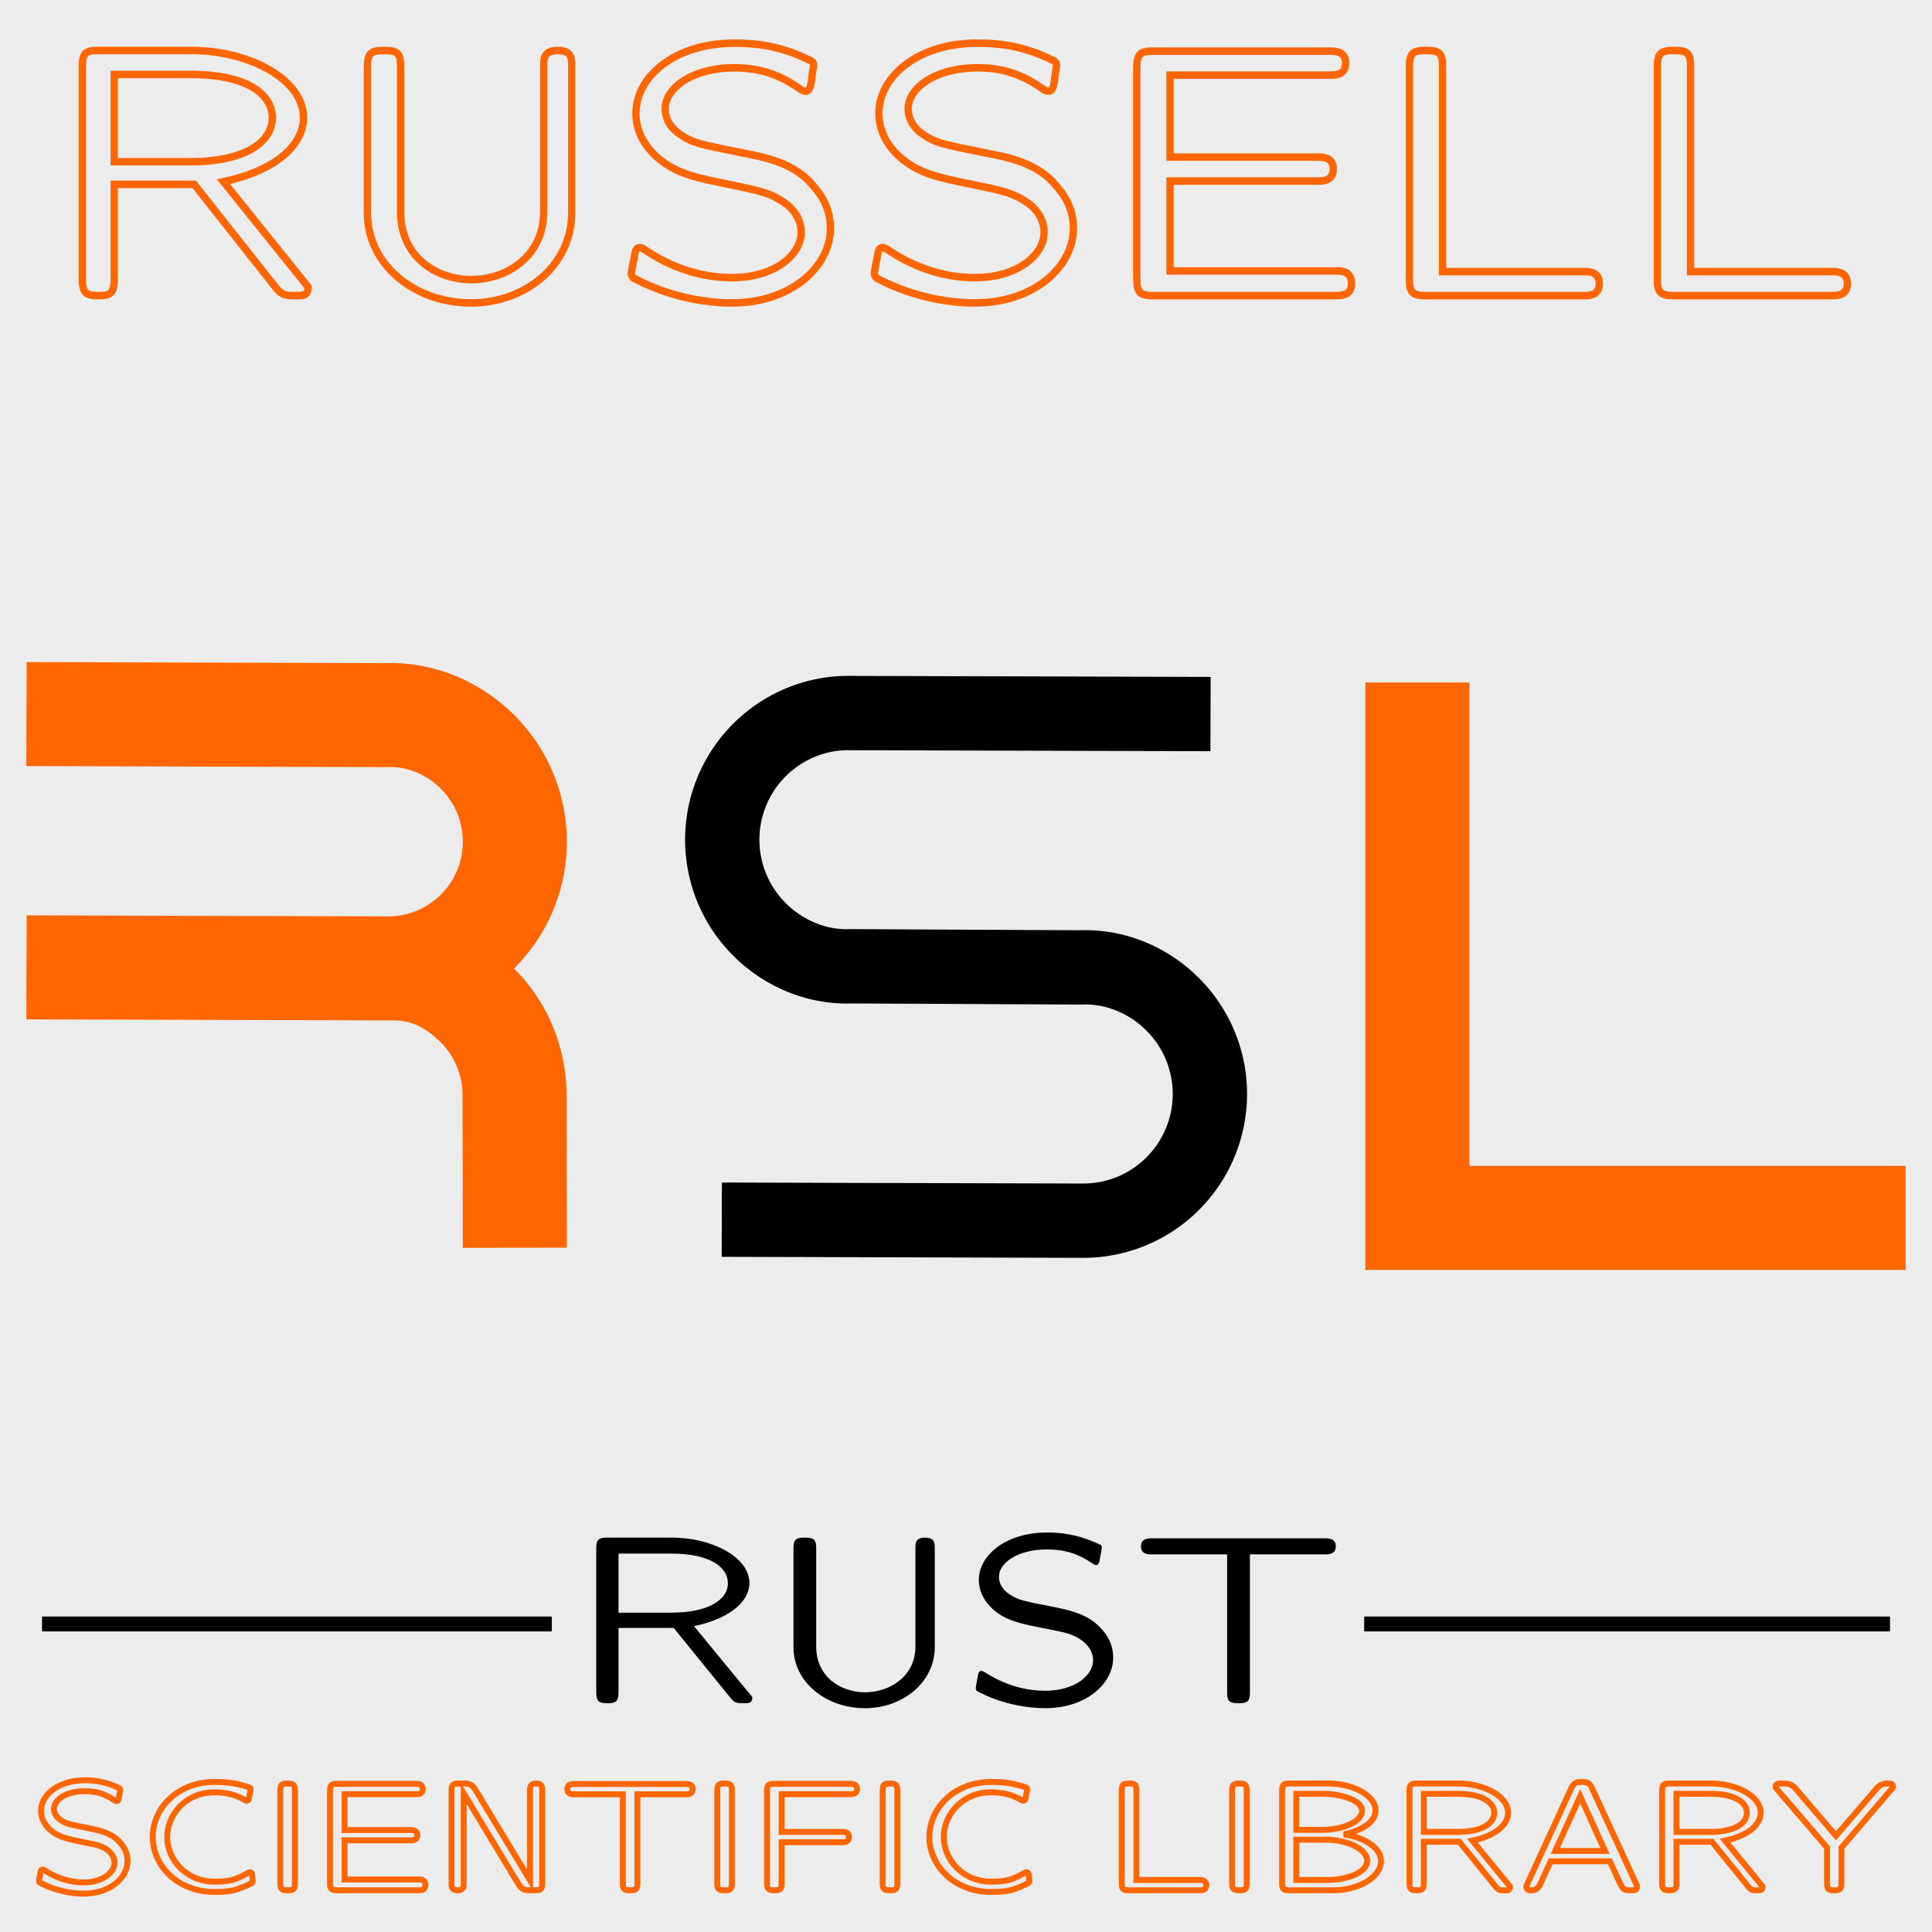
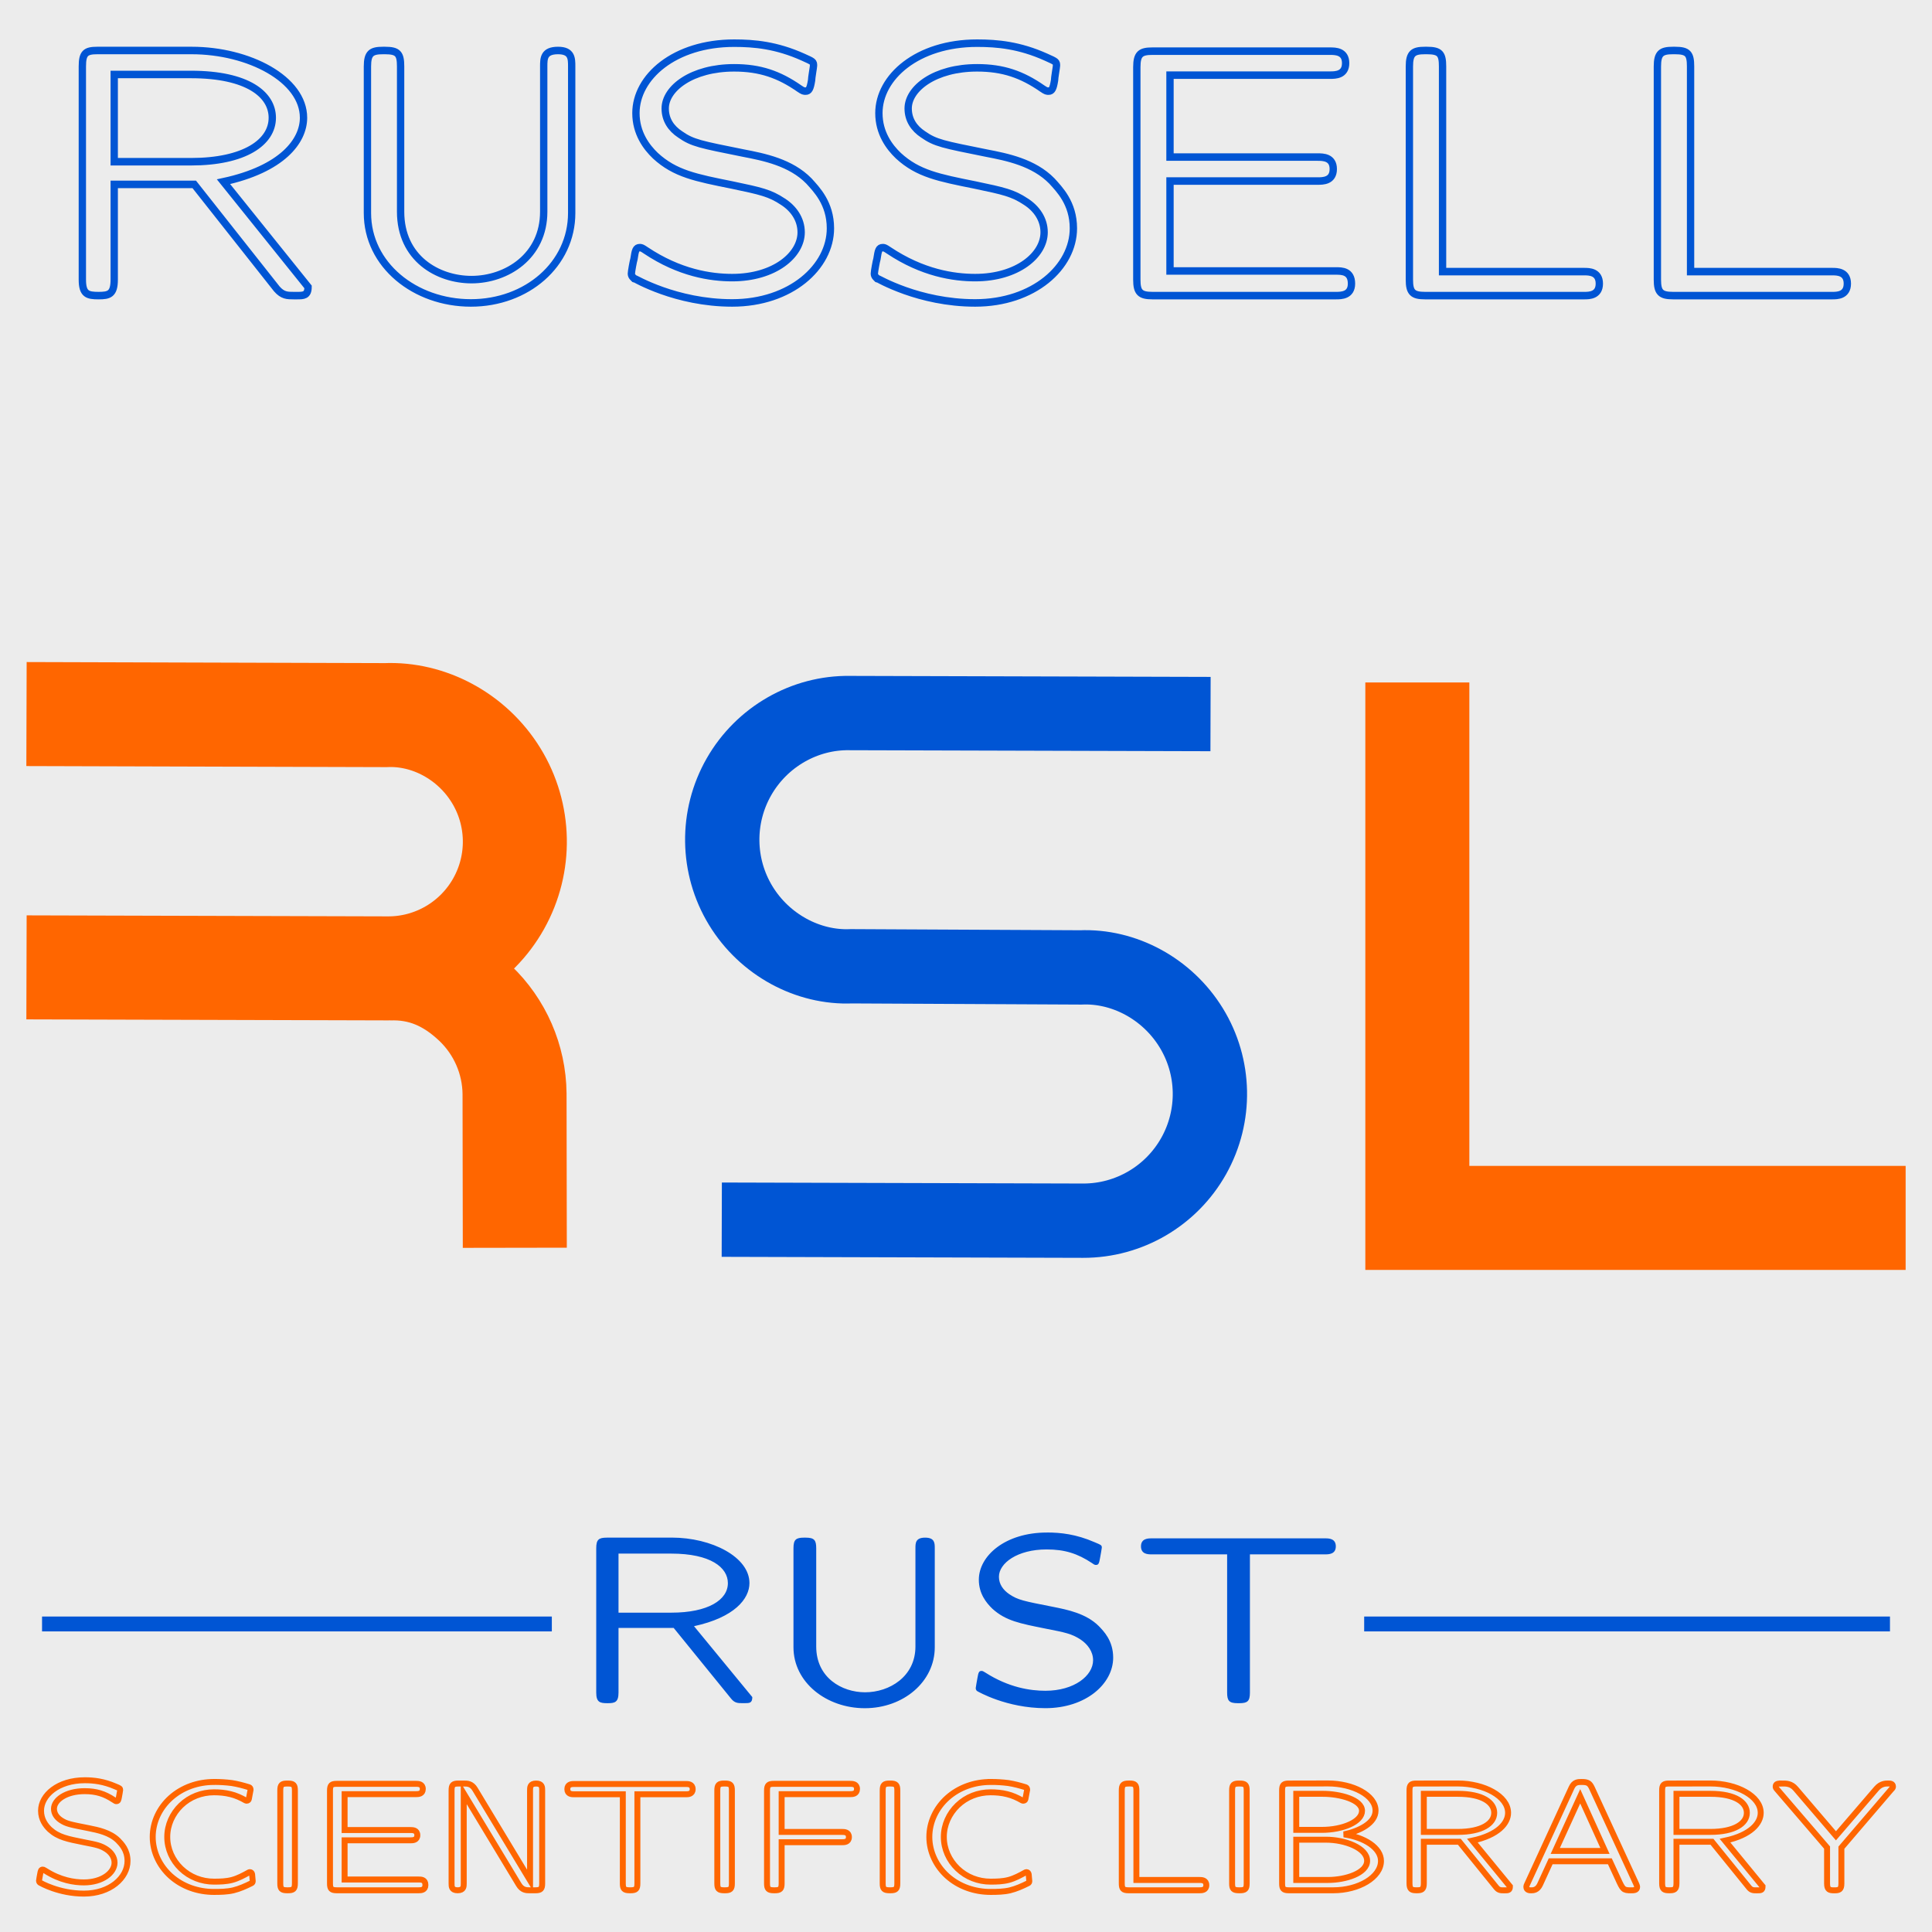
<svg xmlns="http://www.w3.org/2000/svg" width="130pt" height="130pt" viewBox="0 0 45.861 45.861" version="1.1" id="svg5" xml:space="preserve">
  <defs id="defs2" />
  <g id="layer1" transform="translate(-80.19386,-83.42823)">
    <rect style="fill:#ececec;stroke:none;stroke-width:0.353" id="rect388" width="45.861" height="45.861" x="80.194" y="83.428" ry="0" />
    <g id="g1964" transform="translate(0,5.726347)">
-       <path id="path788" style="fill:none;stroke:#000000;stroke-width:1.764;stroke-dasharray:none" d="m 108.929,94.652 -8.563,-0.024 c -1.071,-0.017 -2.088,0.563 -2.631,1.513 -0.543,0.95 -0.528,2.121 0.041,3.056 0.569,0.935 1.601,1.487 2.631,1.442 l 5.438,0.027 c 1.025,-0.045 2.053,0.502 2.624,1.431 0.571,0.928 0.594,2.093 0.061,3.044 -0.533,0.951 -1.538,1.539 -2.625,1.537 l -8.578,-0.024" />
+       <path id="path788" style="fill:none;stroke:#0055d4;stroke-width:1.764;stroke-dasharray:none" d="m 108.929,94.652 -8.563,-0.024 c -1.071,-0.017 -2.088,0.563 -2.631,1.513 -0.543,0.95 -0.528,2.121 0.041,3.056 0.569,0.935 1.601,1.487 2.631,1.442 l 5.438,0.027 c 1.025,-0.045 2.053,0.502 2.624,1.431 0.571,0.928 0.594,2.093 0.061,3.044 -0.533,0.951 -1.538,1.539 -2.625,1.537 l -8.578,-0.024" />
      <path id="path808" style="fill:none;stroke:#ff6600;stroke-width:2.469;stroke-dasharray:none;stroke-opacity:1" d="m 89.406,100.691 c 0.813,-0.034 1.475,0.263 2.066,0.823 0.59,0.561 0.928,1.337 0.936,2.151 l 0.006,3.656 m -11.591,-12.669 8.523,0.025 c 1.025,-0.045 2.053,0.502 2.624,1.431 0.571,0.928 0.594,2.093 0.061,3.044 -0.533,0.951 -1.538,1.539 -2.625,1.537 l -8.583,-0.024" />
      <path style="fill:none;stroke:#ff6600;stroke-width:2.469;stroke-dasharray:none;stroke-opacity:1" d="m 113.838,93.902 v 12.71 h 11.591" id="path912" />
    </g>
-     <g id="g948" transform="translate(0.9980784,24.40827)">
-       <path style="fill:none;stroke:#000000;stroke-width:0.353;stroke-dasharray:none;stroke-opacity:1" d="M 80.194,97.569 H 92.295" id="path1020" />
-       <path style="fill:none;stroke:#000000;stroke-width:0.353;stroke-dasharray:none;stroke-opacity:1" d="m 124.059,97.569 h -12.481" id="path1022" />
+     <g id="g948" transform="translate(0.9980784,24.40827)" style="stroke:#0055d4">
+       <path style="fill:none;stroke:#0055d4;stroke-width:0.353;stroke-dasharray:none;stroke-opacity:1" d="M 80.194,97.569 H 92.295" id="path1020" />
+       <path style="fill:none;stroke:#0055d4;stroke-width:0.353;stroke-dasharray:none;stroke-opacity:1" d="m 124.059,97.569 h -12.481" id="path1022" />
    </g>
-     <path id="text426" style="font-size:5.744px;font-family:'Latin Modern Sans Quotation';-inkscape-font-specification:'Latin Modern Sans Quotation';fill:#000000;stroke:none;stroke-width:0.176;stroke-dasharray:none" d="m 105.043,119.807 c -0.988,0 -1.614,0.552 -1.614,1.12 0,0.327 0.173,0.546 0.322,0.689 0.316,0.287 0.655,0.35 1.258,0.471 0.471,0.092 0.62,0.121 0.833,0.258 0.172,0.115 0.299,0.287 0.299,0.494 0,0.362 -0.442,0.724 -1.132,0.724 -0.356,0 -0.867,-0.075 -1.424,-0.431 -0.063,-0.04 -0.075,-0.04 -0.092,-0.04 -0.063,0 -0.075,0.04 -0.098,0.172 -0.006,0.04 -0.04,0.213 -0.04,0.236 0,0.046 0.029,0.069 0.04,0.074 0.011,0.006 0.689,0.402 1.614,0.402 0.965,0 1.609,-0.58 1.609,-1.2 0,-0.408 -0.23,-0.632 -0.345,-0.752 -0.304,-0.299 -0.741,-0.385 -1.086,-0.454 -0.701,-0.138 -0.827,-0.161 -1.034,-0.299 -0.144,-0.098 -0.247,-0.236 -0.247,-0.414 0,-0.322 0.437,-0.649 1.132,-0.649 0.431,0 0.735,0.098 1.074,0.322 0.063,0.046 0.075,0.046 0.098,0.046 0.063,0 0.075,-0.041 0.098,-0.173 0.006,-0.04 0.04,-0.212 0.04,-0.235 0,-0.057 -0.005,-0.063 -0.172,-0.132 -0.437,-0.19 -0.804,-0.23 -1.132,-0.23 z m -10.443,0.121 c -0.195,0 -0.253,0.046 -0.253,0.253 v 3.424 c 0,0.23 0.087,0.253 0.265,0.253 0.172,0 0.264,-0.017 0.264,-0.253 v -1.534 h 1.309 l 1.362,1.677 c 0.086,0.109 0.166,0.109 0.275,0.109 h 0.046 c 0.115,0 0.184,-5e-5 0.184,-0.144 l -1.384,-1.683 c 0.959,-0.207 1.316,-0.649 1.316,-1.023 0,-0.62 -0.897,-1.08 -1.844,-1.08 z m 4.682,0 c -0.195,0 -0.253,0.046 -0.253,0.253 v 2.349 c 0,0.833 0.781,1.447 1.694,1.447 0.913,0 1.66,-0.626 1.66,-1.447 v -2.349 c 0,-0.121 3.3e-4,-0.253 -0.229,-0.253 -0.23,0 -0.23,0.132 -0.23,0.253 v 2.332 c 0,0.712 -0.615,1.086 -1.195,1.086 -0.551,0 -1.16,-0.345 -1.16,-1.086 v -2.332 c 0,-0.195 -0.046,-0.253 -0.253,-0.253 z m 8.249,0.017 c -0.08,0 -0.253,9e-5 -0.253,0.19 0,0.19 0.172,0.19 0.253,0.19 h 1.792 v 3.28 c 0,0.195 0.046,0.253 0.253,0.253 h 0.035 c 0.195,0 0.253,-0.046 0.253,-0.253 v -3.28 h 1.786 c 0.08,0 0.253,-9e-5 0.253,-0.19 0,-0.19 -0.172,-0.19 -0.253,-0.19 z m -12.655,0.362 h 1.252 c 0.931,0 1.344,0.327 1.344,0.701 0,0.396 -0.465,0.701 -1.344,0.701 h -1.252 z" />
-     <text xml:space="preserve" style="font-size:8.412px;font-family:'Latin Modern Sans Quotation';-inkscape-font-specification:'Latin Modern Sans Quotation';fill:none;stroke:#ff6600;stroke-width:0.176;stroke-dasharray:none" x="82.173" y="89.381" id="text1086" transform="scale(0.9882538,1.011886)">
-       <tspan id="tspan1084" style="stroke:#ff6600;stroke-width:0.176" x="82.173" y="89.381">RUSSELL</tspan>
+     <path id="text426" style="font-size:5.744px;font-family:'Latin Modern Sans Quotation';-inkscape-font-specification:'Latin Modern Sans Quotation';fill:#0055d4;stroke:none;stroke-width:0.176;stroke-dasharray:none" d="m 105.043,119.807 c -0.988,0 -1.614,0.552 -1.614,1.12 0,0.327 0.173,0.546 0.322,0.689 0.316,0.287 0.655,0.35 1.258,0.471 0.471,0.092 0.62,0.121 0.833,0.258 0.172,0.115 0.299,0.287 0.299,0.494 0,0.362 -0.442,0.724 -1.132,0.724 -0.356,0 -0.867,-0.075 -1.424,-0.431 -0.063,-0.04 -0.075,-0.04 -0.092,-0.04 -0.063,0 -0.075,0.04 -0.098,0.172 -0.006,0.04 -0.04,0.213 -0.04,0.236 0,0.046 0.029,0.069 0.04,0.074 0.011,0.006 0.689,0.402 1.614,0.402 0.965,0 1.609,-0.58 1.609,-1.2 0,-0.408 -0.23,-0.632 -0.345,-0.752 -0.304,-0.299 -0.741,-0.385 -1.086,-0.454 -0.701,-0.138 -0.827,-0.161 -1.034,-0.299 -0.144,-0.098 -0.247,-0.236 -0.247,-0.414 0,-0.322 0.437,-0.649 1.132,-0.649 0.431,0 0.735,0.098 1.074,0.322 0.063,0.046 0.075,0.046 0.098,0.046 0.063,0 0.075,-0.041 0.098,-0.173 0.006,-0.04 0.04,-0.212 0.04,-0.235 0,-0.057 -0.005,-0.063 -0.172,-0.132 -0.437,-0.19 -0.804,-0.23 -1.132,-0.23 z m -10.443,0.121 c -0.195,0 -0.253,0.046 -0.253,0.253 v 3.424 c 0,0.23 0.087,0.253 0.265,0.253 0.172,0 0.264,-0.017 0.264,-0.253 v -1.534 h 1.309 l 1.362,1.677 c 0.086,0.109 0.166,0.109 0.275,0.109 h 0.046 c 0.115,0 0.184,-5e-5 0.184,-0.144 l -1.384,-1.683 c 0.959,-0.207 1.316,-0.649 1.316,-1.023 0,-0.62 -0.897,-1.08 -1.844,-1.08 z m 4.682,0 c -0.195,0 -0.253,0.046 -0.253,0.253 v 2.349 c 0,0.833 0.781,1.447 1.694,1.447 0.913,0 1.66,-0.626 1.66,-1.447 v -2.349 c 0,-0.121 3.3e-4,-0.253 -0.229,-0.253 -0.23,0 -0.23,0.132 -0.23,0.253 v 2.332 c 0,0.712 -0.615,1.086 -1.195,1.086 -0.551,0 -1.16,-0.345 -1.16,-1.086 v -2.332 c 0,-0.195 -0.046,-0.253 -0.253,-0.253 z m 8.249,0.017 c -0.08,0 -0.253,9e-5 -0.253,0.19 0,0.19 0.172,0.19 0.253,0.19 h 1.792 v 3.28 c 0,0.195 0.046,0.253 0.253,0.253 h 0.035 c 0.195,0 0.253,-0.046 0.253,-0.253 v -3.28 h 1.786 c 0.08,0 0.253,-9e-5 0.253,-0.19 0,-0.19 -0.172,-0.19 -0.253,-0.19 z m -12.655,0.362 h 1.252 c 0.931,0 1.344,0.327 1.344,0.701 0,0.396 -0.465,0.701 -1.344,0.701 h -1.252 z" />
+     <text xml:space="preserve" style="font-size:8.412px;font-family:'Latin Modern Sans Quotation';-inkscape-font-specification:'Latin Modern Sans Quotation';fill:none;stroke:#0055d4;stroke-width:0.176;stroke-dasharray:none" x="82.173" y="89.381" id="text1086" transform="scale(0.9882538,1.011886)">
+       <tspan id="tspan1084" style="stroke:#0055d4;stroke-width:0.176" x="82.173" y="89.381">RUSSELL</tspan>
    </text>
    <path id="text1090" style="font-size:3.528px;font-family:'Latin Modern Sans Quotation';-inkscape-font-specification:'Latin Modern Sans Quotation';fill:none;stroke:#ff6600;stroke-width:0.141;stroke-dasharray:none" d="m 82.207,125.687 c -0.636,0 -1.039,0.356 -1.039,0.723 0,0.211 0.111,0.352 0.207,0.445 0.203,0.185 0.421,0.226 0.81,0.304 0.303,0.059 0.399,0.078 0.536,0.167 0.111,0.074 0.192,0.185 0.192,0.319 0,0.233 -0.285,0.467 -0.728,0.467 -0.229,0 -0.558,-0.048 -0.917,-0.278 -0.041,-0.026 -0.048,-0.026 -0.059,-0.026 -0.041,0 -0.048,0.026 -0.063,0.111 -0.004,0.026 -0.026,0.137 -0.026,0.152 0,0.03 0.019,0.044 0.026,0.048 0.007,0.004 0.444,0.259 1.039,0.259 0.621,0 1.036,-0.374 1.036,-0.775 0,-0.263 -0.148,-0.407 -0.222,-0.485 -0.196,-0.193 -0.477,-0.248 -0.699,-0.293 -0.451,-0.089 -0.533,-0.104 -0.666,-0.193 -0.092,-0.063 -0.159,-0.152 -0.159,-0.267 0,-0.208 0.281,-0.419 0.728,-0.419 0.277,0 0.473,0.063 0.691,0.207 0.041,0.03 0.048,0.03 0.063,0.03 0.041,0 0.048,-0.026 0.063,-0.111 0.004,-0.026 0.026,-0.137 0.026,-0.152 0,-0.037 -0.004,-0.041 -0.111,-0.085 -0.281,-0.122 -0.518,-0.148 -0.728,-0.148 z m 3.065,0.041 c -0.377,0 -0.747,0.126 -1.028,0.378 -0.263,0.237 -0.425,0.571 -0.425,0.927 0,0.356 0.163,0.69 0.425,0.927 0.281,0.252 0.651,0.378 1.028,0.378 0.152,0 0.31,-0.003 0.458,-0.037 0.152,-0.037 0.292,-0.1 0.433,-0.17 0.018,-0.007 0.03,-0.026 0.03,-0.048 l -0.015,-0.167 c -0.004,-0.026 -0.026,-0.048 -0.051,-0.048 -0.011,0 -0.019,0.004 -0.026,0.007 -0.126,0.07 -0.255,0.14 -0.396,0.178 -0.14,0.037 -0.288,0.041 -0.432,0.041 -0.292,0 -0.573,-0.108 -0.784,-0.312 -0.203,-0.196 -0.325,-0.463 -0.325,-0.749 0,-0.285 0.122,-0.552 0.325,-0.749 0.211,-0.204 0.492,-0.311 0.784,-0.311 0.129,0 0.262,0.011 0.392,0.044 0.126,0.03 0.248,0.085 0.362,0.151 0.007,0.004 0.015,0.004 0.026,0.004 0.026,0 0.044,-0.018 0.048,-0.041 l 0.041,-0.219 c 0,-0.033 -0.015,-0.052 -0.037,-0.059 -0.133,-0.041 -0.27,-0.078 -0.411,-0.1 -0.14,-0.018 -0.281,-0.026 -0.421,-0.026 z m 18.435,0 c -0.377,0 -0.747,0.126 -1.028,0.378 -0.263,0.237 -0.425,0.571 -0.425,0.927 0,0.356 0.163,0.69 0.425,0.927 0.281,0.252 0.651,0.378 1.028,0.378 0.152,0 0.31,-0.003 0.458,-0.037 0.152,-0.037 0.292,-0.1 0.433,-0.17 0.018,-0.007 0.029,-0.026 0.029,-0.048 l -0.015,-0.167 c -0.004,-0.026 -0.026,-0.048 -0.051,-0.048 -0.011,0 -0.019,0.004 -0.026,0.007 -0.126,0.07 -0.255,0.14 -0.396,0.178 -0.141,0.037 -0.288,0.041 -0.432,0.041 -0.292,0 -0.573,-0.108 -0.784,-0.312 -0.203,-0.196 -0.325,-0.463 -0.325,-0.749 0,-0.285 0.122,-0.552 0.325,-0.749 0.211,-0.204 0.492,-0.311 0.784,-0.311 0.129,0 0.262,0.011 0.392,0.044 0.126,0.03 0.248,0.085 0.362,0.151 0.007,0.004 0.015,0.004 0.026,0.004 0.026,0 0.045,-0.018 0.048,-0.041 l 0.041,-0.219 c 0,-0.033 -0.015,-0.052 -0.037,-0.059 -0.133,-0.041 -0.27,-0.078 -0.411,-0.1 -0.141,-0.018 -0.281,-0.026 -0.421,-0.026 z m 14.031,0 c -0.085,0 -0.178,2.2e-4 -0.24,0.137 l -1.05,2.283 c -0.011,0.022 -0.022,0.045 -0.022,0.071 0,0.082 0.085,0.081 0.115,0.081 0.052,0 0.148,-0.004 0.211,-0.141 l 0.251,-0.548 h 1.405 l 0.192,0.415 c 0.115,0.252 0.126,0.274 0.307,0.274 0.07,0 0.148,1.1e-4 0.148,-0.081 0,-0.018 -0.015,-0.056 -0.022,-0.071 l -1.05,-2.276 c -0.055,-0.115 -0.096,-0.144 -0.244,-0.144 z m -30.729,0.037 c -0.126,0 -0.162,0.03 -0.162,0.163 v 2.208 c 0,0.126 0.029,0.163 0.162,0.163 h 0.022 c 0.126,0 0.163,-0.03 0.163,-0.163 v -2.208 c 0,-0.126 -0.03,-0.163 -0.163,-0.163 z m 4.067,0 c -0.126,0 -0.163,0.03 -0.163,0.163 v 2.208 c 0,0.074 -1.3e-4,0.163 0.144,0.163 0.144,0 0.145,-0.089 0.145,-0.163 v -2.135 l 1.305,2.161 c 0.081,0.137 0.184,0.137 0.258,0.137 h 0.137 c 0.126,0 0.162,-0.03 0.162,-0.163 v -2.208 c 0,-0.074 1.3e-4,-0.163 -0.144,-0.163 -0.144,0 -0.144,0.089 -0.144,0.163 v 2.135 l -1.305,-2.161 c -0.081,-0.137 -0.185,-0.137 -0.259,-0.137 z m 6.307,0 c -0.126,0 -0.162,0.03 -0.162,0.163 v 2.208 c 0,0.126 0.029,0.163 0.162,0.163 h 0.022 c 0.126,0 0.162,-0.03 0.162,-0.163 v -2.208 c 0,-0.126 -0.029,-0.163 -0.162,-0.163 z m 3.927,0 c -0.126,0 -0.163,0.03 -0.163,0.163 v 2.208 c 0,0.126 0.03,0.163 0.163,0.163 h 0.022 c 0.126,0 0.162,-0.03 0.162,-0.163 v -2.208 c 0,-0.126 -0.029,-0.163 -0.162,-0.163 z m 5.675,0 c -0.126,0 -0.163,0.03 -0.163,0.163 v 2.208 c 0,0.126 0.03,0.163 0.163,0.163 h 1.682 c 0.052,0 0.162,1.6e-4 0.162,-0.122 0,-0.122 -0.111,-0.123 -0.162,-0.123 h -1.498 v -2.127 c 0,-0.126 -0.029,-0.163 -0.162,-0.163 z m 2.618,0 c -0.126,0 -0.162,0.03 -0.162,0.163 v 2.208 c 0,0.126 0.029,0.163 0.162,0.163 h 0.022 c 0.126,0 0.162,-0.03 0.162,-0.163 v -2.208 c 0,-0.126 -0.029,-0.163 -0.162,-0.163 z m 1.187,0 c -0.126,0 -0.162,0.03 -0.162,0.163 v 2.208 c 0,0.126 0.029,0.163 0.162,0.163 h 1.054 c 0.599,0 1.131,-0.308 1.131,-0.697 0,-0.311 -0.388,-0.559 -0.88,-0.63 0.373,-0.078 0.751,-0.271 0.751,-0.564 0,-0.367 -0.543,-0.645 -1.128,-0.645 z m 3.025,0 c -0.126,0 -0.163,0.03 -0.163,0.163 v 2.208 c 0,0.148 0.055,0.163 0.17,0.163 0.111,0 0.17,-0.011 0.17,-0.163 v -0.989 h 0.843 l 0.876,1.082 c 0.055,0.07 0.107,0.071 0.177,0.071 h 0.03 c 0.074,0 0.118,-1.8e-4 0.118,-0.093 l -0.891,-1.086 c 0.617,-0.133 0.847,-0.419 0.847,-0.66 0,-0.4 -0.577,-0.697 -1.187,-0.697 z m 5.997,0 c -0.126,0 -0.163,0.03 -0.163,0.163 v 2.208 c 0,0.148 0.055,0.163 0.17,0.163 0.111,0 0.17,-0.011 0.17,-0.163 v -0.989 h 0.843 l 0.876,1.082 c 0.055,0.07 0.107,0.071 0.177,0.071 h 0.03 c 0.074,0 0.118,-1.8e-4 0.118,-0.093 l -0.891,-1.086 c 0.617,-0.133 0.847,-0.419 0.847,-0.66 0,-0.4 -0.577,-0.697 -1.187,-0.697 z m 2.684,0 c -0.092,0 -0.152,1.5e-4 -0.152,0.071 0,0.026 0.007,0.037 0.037,0.071 l 1.183,1.378 v 0.852 c 0,0.148 0.055,0.163 0.17,0.163 0.111,0 0.17,-0.011 0.17,-0.16 v -0.852 l 1.183,-1.382 c 0.041,-0.041 0.041,-0.048 0.041,-0.071 0,-0.07 -0.07,-0.071 -0.114,-0.071 -0.059,0 -0.171,2.9e-4 -0.274,0.119 l -0.965,1.123 -0.954,-1.116 c -0.107,-0.126 -0.221,-0.126 -0.325,-0.126 z m -34.307,0.007 c -0.126,0 -0.162,0.029 -0.162,0.163 v 2.201 c 0,0.126 0.029,0.163 0.162,0.163 h 1.941 c 0.055,0 0.162,6e-5 0.162,-0.126 0,-0.13 -0.103,-0.13 -0.162,-0.13 h -1.756 v -0.93 h 1.564 c 0.052,0 0.162,1.6e-4 0.162,-0.122 0,-0.122 -0.111,-0.122 -0.162,-0.122 h -1.564 v -0.852 h 1.694 c 0.052,0 0.162,-3.9e-4 0.162,-0.123 0,-0.122 -0.111,-0.122 -0.162,-0.122 z m 10.375,0 c -0.126,0 -0.163,0.029 -0.163,0.163 v 2.201 c 0,0.126 0.03,0.163 0.163,0.163 h 0.022 c 0.126,0 0.162,-0.03 0.162,-0.163 v -0.978 h 1.435 c 0.052,0 0.162,1.5e-4 0.162,-0.122 0,-0.122 -0.111,-0.122 -0.162,-0.122 h -1.435 v -0.897 h 1.627 c 0.052,0 0.162,-3.9e-4 0.162,-0.123 0,-0.122 -0.111,-0.122 -0.162,-0.122 z m -4.74,0.004 c -0.052,0 -0.163,-1.6e-4 -0.163,0.122 0,0.122 0.111,0.122 0.163,0.122 h 1.154 v 2.116 c 0,0.126 0.029,0.163 0.162,0.163 h 0.022 c 0.126,0 0.162,-0.03 0.162,-0.163 v -2.116 h 1.15 c 0.052,0 0.162,1.6e-4 0.162,-0.122 0,-0.122 -0.111,-0.122 -0.162,-0.122 z m 17.14,0.233 h 0.633 c 0.396,0 0.928,0.137 0.928,0.404 0,0.259 -0.455,0.452 -0.954,0.452 h -0.607 z m 3.028,0 h 0.806 c 0.599,0 0.865,0.211 0.865,0.452 0,0.256 -0.299,0.452 -0.865,0.452 h -0.806 z m 5.997,0 h 0.806 c 0.599,0 0.865,0.211 0.865,0.452 0,0.256 -0.3,0.452 -0.865,0.452 h -0.806 z m -2.285,0.059 0.588,1.297 h -1.18 z m -6.74,1.03 h 0.706 c 0.458,0 0.976,0.2 0.976,0.501 0,0.293 -0.51,0.455 -0.928,0.455 h -0.754 z" />
  </g>
</svg>
